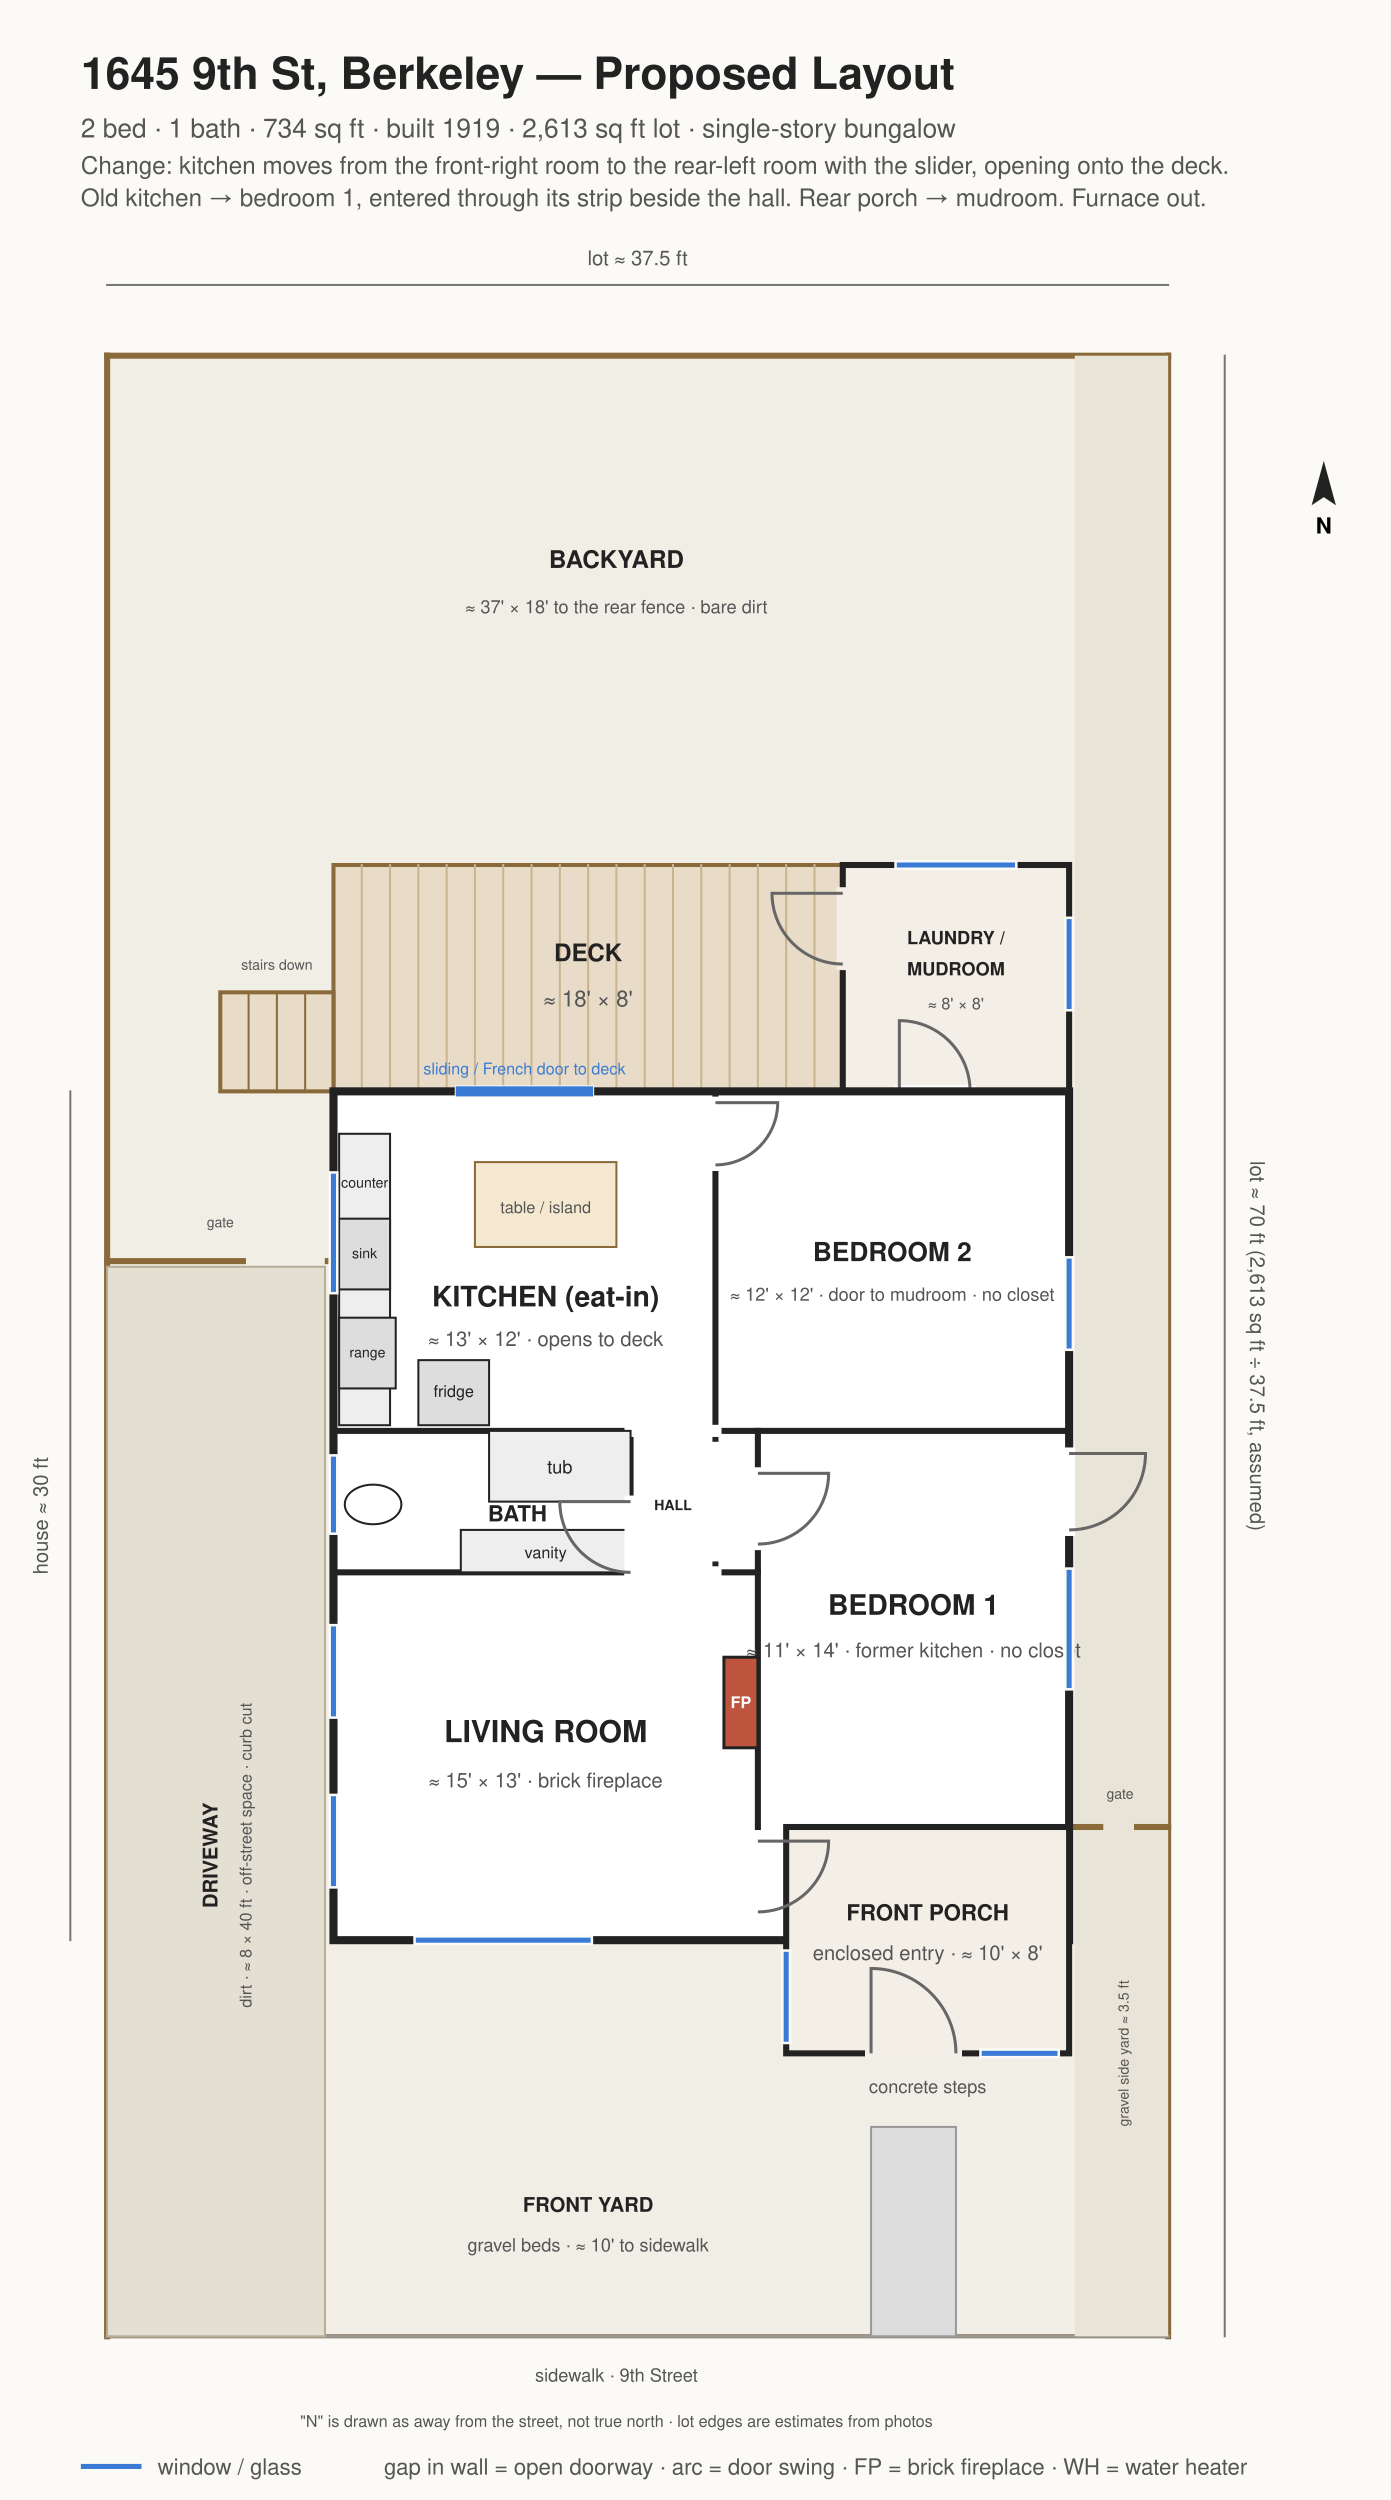
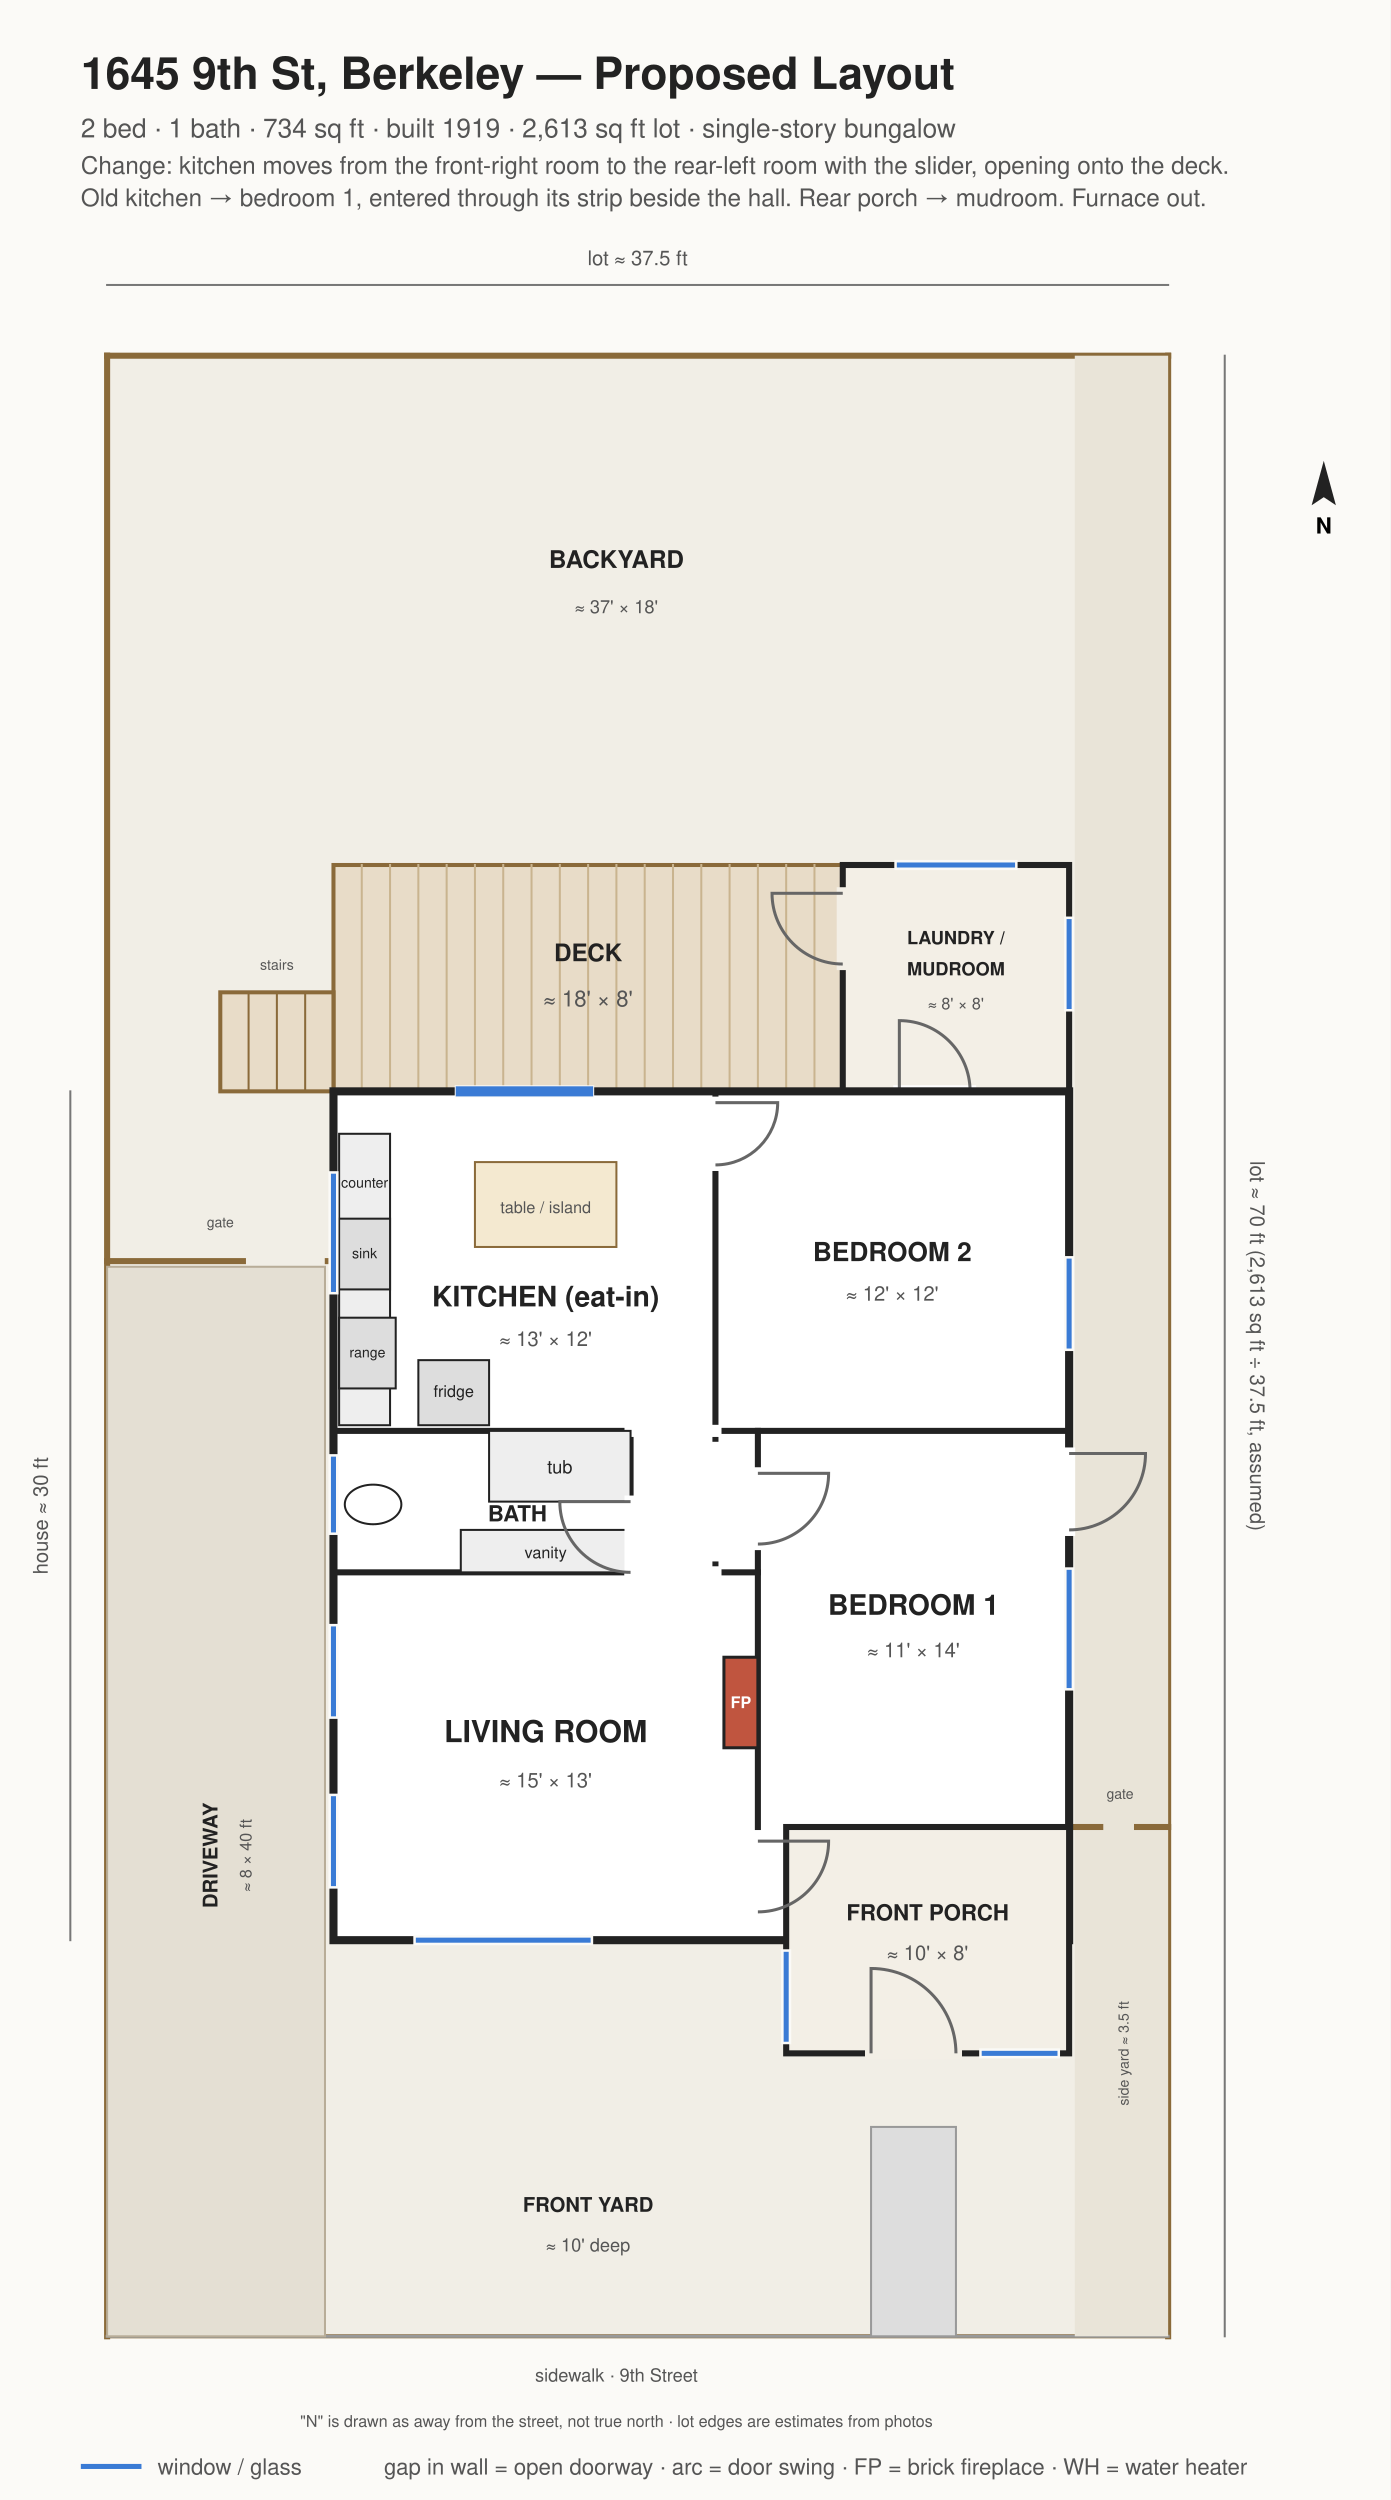
<svg xmlns="http://www.w3.org/2000/svg" width="688" height="1237" viewBox="0 0 688 1237" font-family="Helvetica, Arial, sans-serif">
  <rect width="688" height="1237" fill="#fbfaf7" />
  <text x="40" y="44" font-size="22" font-weight="bold" fill="#222">1645 9th St, Berkeley — Proposed Layout</text>
  <text x="40" y="68" font-size="13" fill="#555">2 bed · 1 bath · 734 sq ft · built 1919 · 2,613 sq ft lot · single-story bungalow</text>
  <text x="40" y="86" font-size="12" fill="#555">Change: kitchen moves from the front-right room to the rear-left room with the slider, opening onto the deck.</text>
  <text x="40" y="102" font-size="12" fill="#555">Old kitchen → bedroom 1, entered through its strip beside the hall. Rear porch → mudroom. Furnace out.</text>
  <rect x="53" y="176" width="525.0" height="980" fill="#f1eee6" stroke="#8a6a3a" stroke-width="2" />
  <line x1="53" y1="176" x2="578.0" y2="176" stroke="#8a6a3a" stroke-width="3" stroke-linecap="square" />
  <line x1="53" y1="176" x2="53" y2="1156" stroke="#8a6a3a" stroke-width="3" stroke-linecap="square" />
  <line x1="578.0" y1="176" x2="578.0" y2="1156" stroke="#8a6a3a" stroke-width="3" stroke-linecap="square" />
  <line x1="53" y1="1156" x2="578.0" y2="1156" stroke="#999" stroke-width="1.5" stroke-linecap="square" />
  <rect x="531.8" y="176" width="46.2" height="980" fill="#e9e4d8" stroke="none" stroke-width="0" />
  <line x1="529" y1="904" x2="544.4" y2="904" stroke="#8a6a3a" stroke-width="3" stroke-linecap="square" />
  <line x1="562.6" y1="904" x2="578.0" y2="904" stroke="#8a6a3a" stroke-width="3" stroke-linecap="square" />
  <text x="554.2" y="890" font-size="7" text-anchor="middle" fill="#555" font-weight="normal">gate</text>
-   <text transform="translate(558.4,1016) rotate(-90)" font-size="7" text-anchor="middle" fill="#555">gravel side yard ≈ 3.5 ft</text>
+   <text transform="translate(558.4,1016) rotate(-90)" font-size="7" text-anchor="middle" fill="#555">side yard ≈ 3.5 ft</text>
  <line x1="53" y1="624" x2="120.2" y2="624" stroke="#8a6a3a" stroke-width="3" stroke-linecap="square" />
  <line x1="162.2" y1="624" x2="165" y2="624" stroke="#8a6a3a" stroke-width="3" stroke-linecap="square" />
  <text x="109" y="607.2" font-size="7" text-anchor="middle" fill="#555" font-weight="normal">gate</text>
  <text x="305" y="281.0" font-size="12" text-anchor="middle" fill="#222" font-weight="bold">BACKYARD</text>
-   <text x="305" y="303.4" font-size="9" text-anchor="middle" fill="#555" font-weight="normal">≈ 37' × 18' to the rear fence · bare dirt</text>
+   <text x="305" y="303.4" font-size="9" text-anchor="middle" fill="#555" font-weight="normal">≈ 37' × 18'</text>
  <rect x="53" y="626.8" width="107.8" height="529.2" fill="#e4dfd3" stroke="#b8ad98" stroke-width="1" />
  <text transform="translate(107.6,918) rotate(-90)" font-size="10" font-weight="bold" text-anchor="middle" fill="#222">DRIVEWAY</text>
-   <text transform="translate(124.4,918) rotate(-90)" font-size="8" text-anchor="middle" fill="#555">dirt · ≈ 8 × 40 ft · off-street space · curb cut</text>
+   <text transform="translate(124.4,918) rotate(-90)" font-size="8" text-anchor="middle" fill="#555">≈ 8 × 40 ft</text>
  <text x="291" y="1094.4" font-size="10" text-anchor="middle" fill="#222" font-weight="bold">FRONT YARD</text>
-   <text x="291" y="1114" font-size="9" text-anchor="middle" fill="#555" font-weight="normal">gravel beds · ≈ 10' to sidewalk</text>
+   <text x="291" y="1114" font-size="9" text-anchor="middle" fill="#555" font-weight="normal">≈ 10' deep</text>
  <rect x="431" y="1052.4" width="42" height="103.6" fill="#ddd" stroke="#999" stroke-width="1" />
  <text x="305" y="1178.4" font-size="9" text-anchor="middle" fill="#555" font-weight="normal">sidewalk · 9th Street</text>
  <rect x="165" y="428" width="252" height="112" fill="#e8dcc8" stroke="#8a6a3a" stroke-width="2" />
  <line x1="179" y1="428" x2="179" y2="540" stroke="#c9b48f" stroke-width="1" stroke-linecap="square" />
  <line x1="193" y1="428" x2="193" y2="540" stroke="#c9b48f" stroke-width="1" stroke-linecap="square" />
  <line x1="207" y1="428" x2="207" y2="540" stroke="#c9b48f" stroke-width="1" stroke-linecap="square" />
  <line x1="221" y1="428" x2="221" y2="540" stroke="#c9b48f" stroke-width="1" stroke-linecap="square" />
  <line x1="235" y1="428" x2="235" y2="540" stroke="#c9b48f" stroke-width="1" stroke-linecap="square" />
  <line x1="249" y1="428" x2="249" y2="540" stroke="#c9b48f" stroke-width="1" stroke-linecap="square" />
  <line x1="263" y1="428" x2="263" y2="540" stroke="#c9b48f" stroke-width="1" stroke-linecap="square" />
  <line x1="277" y1="428" x2="277" y2="540" stroke="#c9b48f" stroke-width="1" stroke-linecap="square" />
  <line x1="291" y1="428" x2="291" y2="540" stroke="#c9b48f" stroke-width="1" stroke-linecap="square" />
  <line x1="305" y1="428" x2="305" y2="540" stroke="#c9b48f" stroke-width="1" stroke-linecap="square" />
  <line x1="319" y1="428" x2="319" y2="540" stroke="#c9b48f" stroke-width="1" stroke-linecap="square" />
  <line x1="333" y1="428" x2="333" y2="540" stroke="#c9b48f" stroke-width="1" stroke-linecap="square" />
  <line x1="347" y1="428" x2="347" y2="540" stroke="#c9b48f" stroke-width="1" stroke-linecap="square" />
  <line x1="361" y1="428" x2="361" y2="540" stroke="#c9b48f" stroke-width="1" stroke-linecap="square" />
  <line x1="375" y1="428" x2="375" y2="540" stroke="#c9b48f" stroke-width="1" stroke-linecap="square" />
  <line x1="389" y1="428" x2="389" y2="540" stroke="#c9b48f" stroke-width="1" stroke-linecap="square" />
  <line x1="403" y1="428" x2="403" y2="540" stroke="#c9b48f" stroke-width="1" stroke-linecap="square" />
  <text x="291" y="475.6" font-size="12" text-anchor="middle" fill="#222" font-weight="bold">DECK</text>
  <text x="291" y="498" font-size="11" text-anchor="middle" fill="#555" font-weight="normal">≈ 18' × 8'</text>
  <rect x="109" y="491.0" width="56" height="49.0" fill="#e8dcc8" stroke="#8a6a3a" stroke-width="2" />
  <line x1="151" y1="491.0" x2="151" y2="540" stroke="#8a6a3a" stroke-width="1" stroke-linecap="square" />
  <line x1="137" y1="491.0" x2="137" y2="540" stroke="#8a6a3a" stroke-width="1" stroke-linecap="square" />
  <line x1="123" y1="491.0" x2="123" y2="540" stroke="#8a6a3a" stroke-width="1" stroke-linecap="square" />
-   <text x="137" y="479.8" font-size="7" text-anchor="middle" fill="#555" font-weight="normal">stairs down</text>
+   <text x="137" y="479.8" font-size="7" text-anchor="middle" fill="#555" font-weight="normal">stairs</text>
  <rect x="417" y="428" width="112" height="112" fill="#f3efe6" stroke="#222" stroke-width="3" />
  <text x="473" y="467.2" font-size="9" text-anchor="middle" fill="#222" font-weight="bold">LAUNDRY /</text>
  <text x="473" y="482.6" font-size="9" text-anchor="middle" fill="#222" font-weight="bold">MUDROOM</text>
  <text x="473" y="499.4" font-size="8" text-anchor="middle" fill="#555" font-weight="normal">≈ 8' × 8'</text>
  <line x1="445" y1="428" x2="501" y2="428" stroke="#fbfaf7" stroke-width="5" stroke-linecap="square" />
  <line x1="445" y1="428" x2="501" y2="428" stroke="#3a7bd5" stroke-width="2.5" stroke-linecap="square" />
  <line x1="529" y1="456" x2="529" y2="498" stroke="#fbfaf7" stroke-width="5" stroke-linecap="square" />
  <line x1="529" y1="456" x2="529" y2="498" stroke="#3a7bd5" stroke-width="2.5" stroke-linecap="square" />
  <line x1="417" y1="442" x2="417" y2="477.0" stroke="#f3efe6" stroke-width="6" stroke-linecap="square" />
  <path d="M417,442 L382.0,442 A35.0,35.0 0 0 0 417,477.0" fill="none" stroke="#666" stroke-width="1.5" />
  <line x1="445" y1="540" x2="480.0" y2="540" stroke="#fff" stroke-width="6" stroke-linecap="square" />
  <path d="M445,540 L445,505.0 A35.0,35.0 0 0 1 480.0,540" fill="none" stroke="#666" stroke-width="1.5" />
  <rect x="165" y="540" width="364" height="420" fill="#fff" stroke="#222" stroke-width="4" />
  <rect x="389" y="904" width="140" height="112" fill="#f3efe6" stroke="#222" stroke-width="3" />
  <text x="459" y="950.2" font-size="11" text-anchor="middle" fill="#222" font-weight="bold">FRONT PORCH</text>
-   <text x="459" y="969.8" font-size="10" text-anchor="middle" fill="#555" font-weight="normal">enclosed entry · ≈ 10' × 8'</text>
+   <text x="459" y="969.8" font-size="10" text-anchor="middle" fill="#555" font-weight="normal">≈ 10' × 8'</text>
  <line x1="431" y1="1016" x2="473" y2="1016" stroke="#f3efe6" stroke-width="6" stroke-linecap="square" />
  <path d="M431,1016 L431,974 A42,42 0 0 1 473,1016" fill="none" stroke="#666" stroke-width="1.5" />
  <line x1="389" y1="967.0" x2="389" y2="1009.0" stroke="#fbfaf7" stroke-width="5" stroke-linecap="square" />
  <line x1="389" y1="967.0" x2="389" y2="1009.0" stroke="#3a7bd5" stroke-width="2.5" stroke-linecap="square" />
  <line x1="487" y1="1016" x2="522.0" y2="1016" stroke="#fbfaf7" stroke-width="5" stroke-linecap="square" />
  <line x1="487" y1="1016" x2="522.0" y2="1016" stroke="#3a7bd5" stroke-width="2.5" stroke-linecap="square" />
-   <text x="459" y="1035.6" font-size="9" text-anchor="middle" fill="#555" font-weight="normal">concrete steps</text>
  <line x1="354.0" y1="540" x2="354.0" y2="708" stroke="#222" stroke-width="3" stroke-linecap="square" />
  <line x1="354.0" y1="708" x2="529" y2="708" stroke="#222" stroke-width="3" stroke-linecap="square" />
  <line x1="165" y1="708" x2="312.0" y2="708" stroke="#222" stroke-width="3" stroke-linecap="square" />
  <line x1="312.0" y1="708" x2="312.0" y2="778" stroke="#222" stroke-width="3" stroke-linecap="square" />
  <line x1="354.0" y1="708" x2="354.0" y2="778" stroke="#222" stroke-width="3" stroke-linecap="square" />
  <line x1="165" y1="778" x2="312.0" y2="778" stroke="#222" stroke-width="3" stroke-linecap="square" />
  <line x1="354.0" y1="778" x2="375" y2="778" stroke="#222" stroke-width="3" stroke-linecap="square" />
  <line x1="312.0" y1="778" x2="354.0" y2="778" stroke="#fff" stroke-width="6" stroke-linecap="square" />
  <line x1="312.0" y1="708" x2="354.0" y2="708" stroke="#fff" stroke-width="6" stroke-linecap="square" />
  <line x1="375" y1="708" x2="375" y2="904" stroke="#222" stroke-width="3" stroke-linecap="square" />
  <line x1="354.0" y1="545.6" x2="354.0" y2="576.4" stroke="#fff" stroke-width="6" stroke-linecap="square" />
  <path d="M354.0,545.6 L384.8,545.6 A30.8,30.8 0 0 1 354.0,576.4" fill="none" stroke="#666" stroke-width="1.5" />
  <rect x="358.2" y="820" width="16.8" height="44.8" fill="#c0553f" stroke="#222" stroke-width="1.5" />
  <text x="366.6" y="845.2" font-size="8" text-anchor="middle" fill="#fff" font-weight="bold">FP</text>
  <rect x="242.0" y="708" width="70.0" height="35.0" fill="#eee" stroke="#222" stroke-width="1" />
  <text x="277" y="729.0" font-size="9" text-anchor="middle" fill="#222" font-weight="normal">tub</text>
  <rect x="228.0" y="757.0" width="84.0" height="21.0" fill="#eee" stroke="#222" stroke-width="1" />
  <text x="270.0" y="771.0" font-size="8" text-anchor="middle" fill="#222" font-weight="normal">vanity</text>
  <ellipse cx="184.6" cy="744.4" rx="14" ry="9.8" fill="#fff" stroke="#222" stroke-width="1" />
  <text x="256.0" y="752.8" font-size="11" text-anchor="middle" fill="#222" font-weight="bold">BATH</text>
  <line x1="312.0" y1="743.0" x2="312.0" y2="778.0" stroke="#fff" stroke-width="6" stroke-linecap="square" />
  <path d="M312.0,743.0 L277.0,743.0 A35.0,35.0 0 0 0 312.0,778.0" fill="none" stroke="#666" stroke-width="1.5" />
-   <text x="333" y="747.2" font-size="7" text-anchor="middle" fill="#222" font-weight="bold">HALL</text>
  <line x1="354.0" y1="716.4" x2="354.0" y2="769.6" stroke="#fff" stroke-width="6" stroke-linecap="square" />
  <line x1="375" y1="729.0" x2="375" y2="764.0" stroke="#fff" stroke-width="6" stroke-linecap="square" />
  <path d="M375,729.0 L410.0,729.0 A35.0,35.0 0 0 1 375,764.0" fill="none" stroke="#666" stroke-width="1.5" />
  <line x1="529" y1="719.2" x2="529" y2="757.0" stroke="#fff" stroke-width="6" stroke-linecap="square" />
  <path d="M529,719.2 L566.8,719.2 A37.8,37.8 0 0 1 529,757.0" fill="none" stroke="#666" stroke-width="1.5" />
  <line x1="228.0" y1="540" x2="291" y2="540" stroke="#fbfaf7" stroke-width="6" stroke-linecap="square" />
  <line x1="228.0" y1="540" x2="291" y2="540" stroke="#3a7bd5" stroke-width="5" stroke-linecap="square" />
-   <text x="259.5" y="531.6" font-size="8" text-anchor="middle" fill="#3a7bd5" font-weight="normal">sliding / French door to deck</text>
  <rect x="167.8" y="561.0" width="25.2" height="144.2" fill="#eee" stroke="#222" stroke-width="1" />
  <text x="180.4" y="587.6" font-size="7" text-anchor="middle" fill="#222" font-weight="normal">counter</text>
  <rect x="167.8" y="603.0" width="25.2" height="35.0" fill="#ddd" stroke="#222" stroke-width="1" />
  <text x="180.4" y="622.6" font-size="7" text-anchor="middle" fill="#222" font-weight="normal">sink</text>
  <rect x="167.8" y="652" width="28.0" height="35.0" fill="#ddd" stroke="#222" stroke-width="1" />
  <text x="181.8" y="671.6" font-size="7" text-anchor="middle" fill="#222" font-weight="normal">range</text>
  <rect x="207" y="673.0" width="35.0" height="32.2" fill="#ddd" stroke="#222" stroke-width="1" />
  <text x="224.5" y="691.2" font-size="8" text-anchor="middle" fill="#222" font-weight="normal">fridge</text>
  <rect x="235" y="575.0" width="70" height="42.0" fill="#f4e9d0" stroke="#8a6a3a" stroke-width="1" />
  <text x="270.0" y="600.2" font-size="8" text-anchor="middle" fill="#555" font-weight="normal">table / island</text>
  <text x="270.0" y="646.4" font-size="14" text-anchor="middle" fill="#222" font-weight="bold">KITCHEN (eat-in)</text>
-   <text x="270.0" y="666" font-size="10" text-anchor="middle" fill="#555" font-weight="normal">≈ 13' × 12' · opens to deck</text>
+   <text x="270.0" y="666" font-size="10" text-anchor="middle" fill="#555" font-weight="normal">≈ 13' × 12'</text>
  <text x="441.5" y="624" font-size="13" text-anchor="middle" fill="#222" font-weight="bold">BEDROOM 2</text>
-   <text x="441.5" y="643.6" font-size="9" text-anchor="middle" fill="#555" font-weight="normal">≈ 12' × 12' · door to mudroom · no closet</text>
+   <text x="441.5" y="643.6" font-size="10" text-anchor="middle" fill="#555" font-weight="normal">≈ 12' × 12'</text>
  <text x="452.0" y="799.0" font-size="14" text-anchor="middle" fill="#222" font-weight="bold">BEDROOM 1</text>
-   <text x="452.0" y="820" font-size="10" text-anchor="middle" fill="#555" font-weight="normal">≈ 11' × 14' · former kitchen · no closet</text>
+   <text x="452.0" y="820" font-size="10" text-anchor="middle" fill="#555" font-weight="normal">≈ 11' × 14'</text>
  <line x1="375" y1="911.0" x2="375" y2="946.0" stroke="#fff" stroke-width="6" stroke-linecap="square" />
  <path d="M375,911.0 L410.0,911.0 A35.0,35.0 0 0 1 375,946.0" fill="none" stroke="#666" stroke-width="1.5" />
  <line x1="165" y1="582" x2="165" y2="638" stroke="#fbfaf7" stroke-width="5" stroke-linecap="square" />
  <line x1="165" y1="582" x2="165" y2="638" stroke="#3a7bd5" stroke-width="2.5" stroke-linecap="square" />
  <line x1="165" y1="722" x2="165" y2="757.0" stroke="#fbfaf7" stroke-width="5" stroke-linecap="square" />
  <line x1="165" y1="722" x2="165" y2="757.0" stroke="#3a7bd5" stroke-width="2.5" stroke-linecap="square" />
  <line x1="165" y1="806" x2="165" y2="848" stroke="#fbfaf7" stroke-width="5" stroke-linecap="square" />
  <line x1="165" y1="806" x2="165" y2="848" stroke="#3a7bd5" stroke-width="2.5" stroke-linecap="square" />
  <line x1="165" y1="890" x2="165" y2="932" stroke="#fbfaf7" stroke-width="5" stroke-linecap="square" />
  <line x1="165" y1="890" x2="165" y2="932" stroke="#3a7bd5" stroke-width="2.5" stroke-linecap="square" />
  <line x1="207" y1="960" x2="291" y2="960" stroke="#fbfaf7" stroke-width="5" stroke-linecap="square" />
  <line x1="207" y1="960" x2="291" y2="960" stroke="#3a7bd5" stroke-width="2.5" stroke-linecap="square" />
  <line x1="529" y1="778" x2="529" y2="834" stroke="#fbfaf7" stroke-width="5" stroke-linecap="square" />
  <line x1="529" y1="778" x2="529" y2="834" stroke="#3a7bd5" stroke-width="2.5" stroke-linecap="square" />
  <line x1="529" y1="624" x2="529" y2="666" stroke="#fbfaf7" stroke-width="5" stroke-linecap="square" />
  <line x1="529" y1="624" x2="529" y2="666" stroke="#3a7bd5" stroke-width="2.5" stroke-linecap="square" />
  <text x="270.0" y="862" font-size="15" text-anchor="middle" fill="#222" font-weight="bold">LIVING ROOM</text>
-   <text x="270.0" y="884.4" font-size="10" text-anchor="middle" fill="#555" font-weight="normal">≈ 15' × 13' · brick fireplace</text>
+   <text x="270.0" y="884.4" font-size="10" text-anchor="middle" fill="#555" font-weight="normal">≈ 15' × 13'</text>
  <line x1="34.8" y1="540" x2="34.8" y2="960" stroke="#777" stroke-width="1" stroke-linecap="square" />
  <text transform="translate(23.6,750) rotate(-90)" font-size="10" text-anchor="middle" fill="#555">house ≈ 30 ft</text>
  <line x1="606.0" y1="176" x2="606.0" y2="1156" stroke="#777" stroke-width="1" stroke-linecap="square" />
  <text transform="translate(618.6,666) rotate(90)" font-size="10" text-anchor="middle" fill="#555">lot ≈ 70 ft (2,613 sq ft ÷ 37.5 ft, assumed)</text>
  <line x1="53" y1="141.0" x2="578.0" y2="141.0" stroke="#777" stroke-width="1" stroke-linecap="square" />
  <text x="315.5" y="131.2" font-size="10" text-anchor="middle" fill="#555" font-weight="normal">lot ≈ 37.5 ft</text>
  <g transform="translate(655,246)">
    <polygon points="0,-18 6,4 0,0 -6,4" fill="#222" />
    <text x="0" y="18" font-size="11" text-anchor="middle" font-weight="bold">N</text>
  </g>
  <text x="305" y="1200.8" font-size="8" text-anchor="middle" fill="#555" font-weight="normal">"N" is drawn as away from the street, not true north · lot edges are estimates from photos</text>
  <line x1="40" y1="1220.4" x2="70" y2="1220.4" stroke="#3a7bd5" stroke-width="2.5" />
  <text x="78" y="1224.4" font-size="11" fill="#555">window / glass</text>
  <text x="190" y="1224.4" font-size="11" fill="#555">gap in wall = open doorway · arc = door swing · FP = brick fireplace · WH = water heater</text>
</svg>
